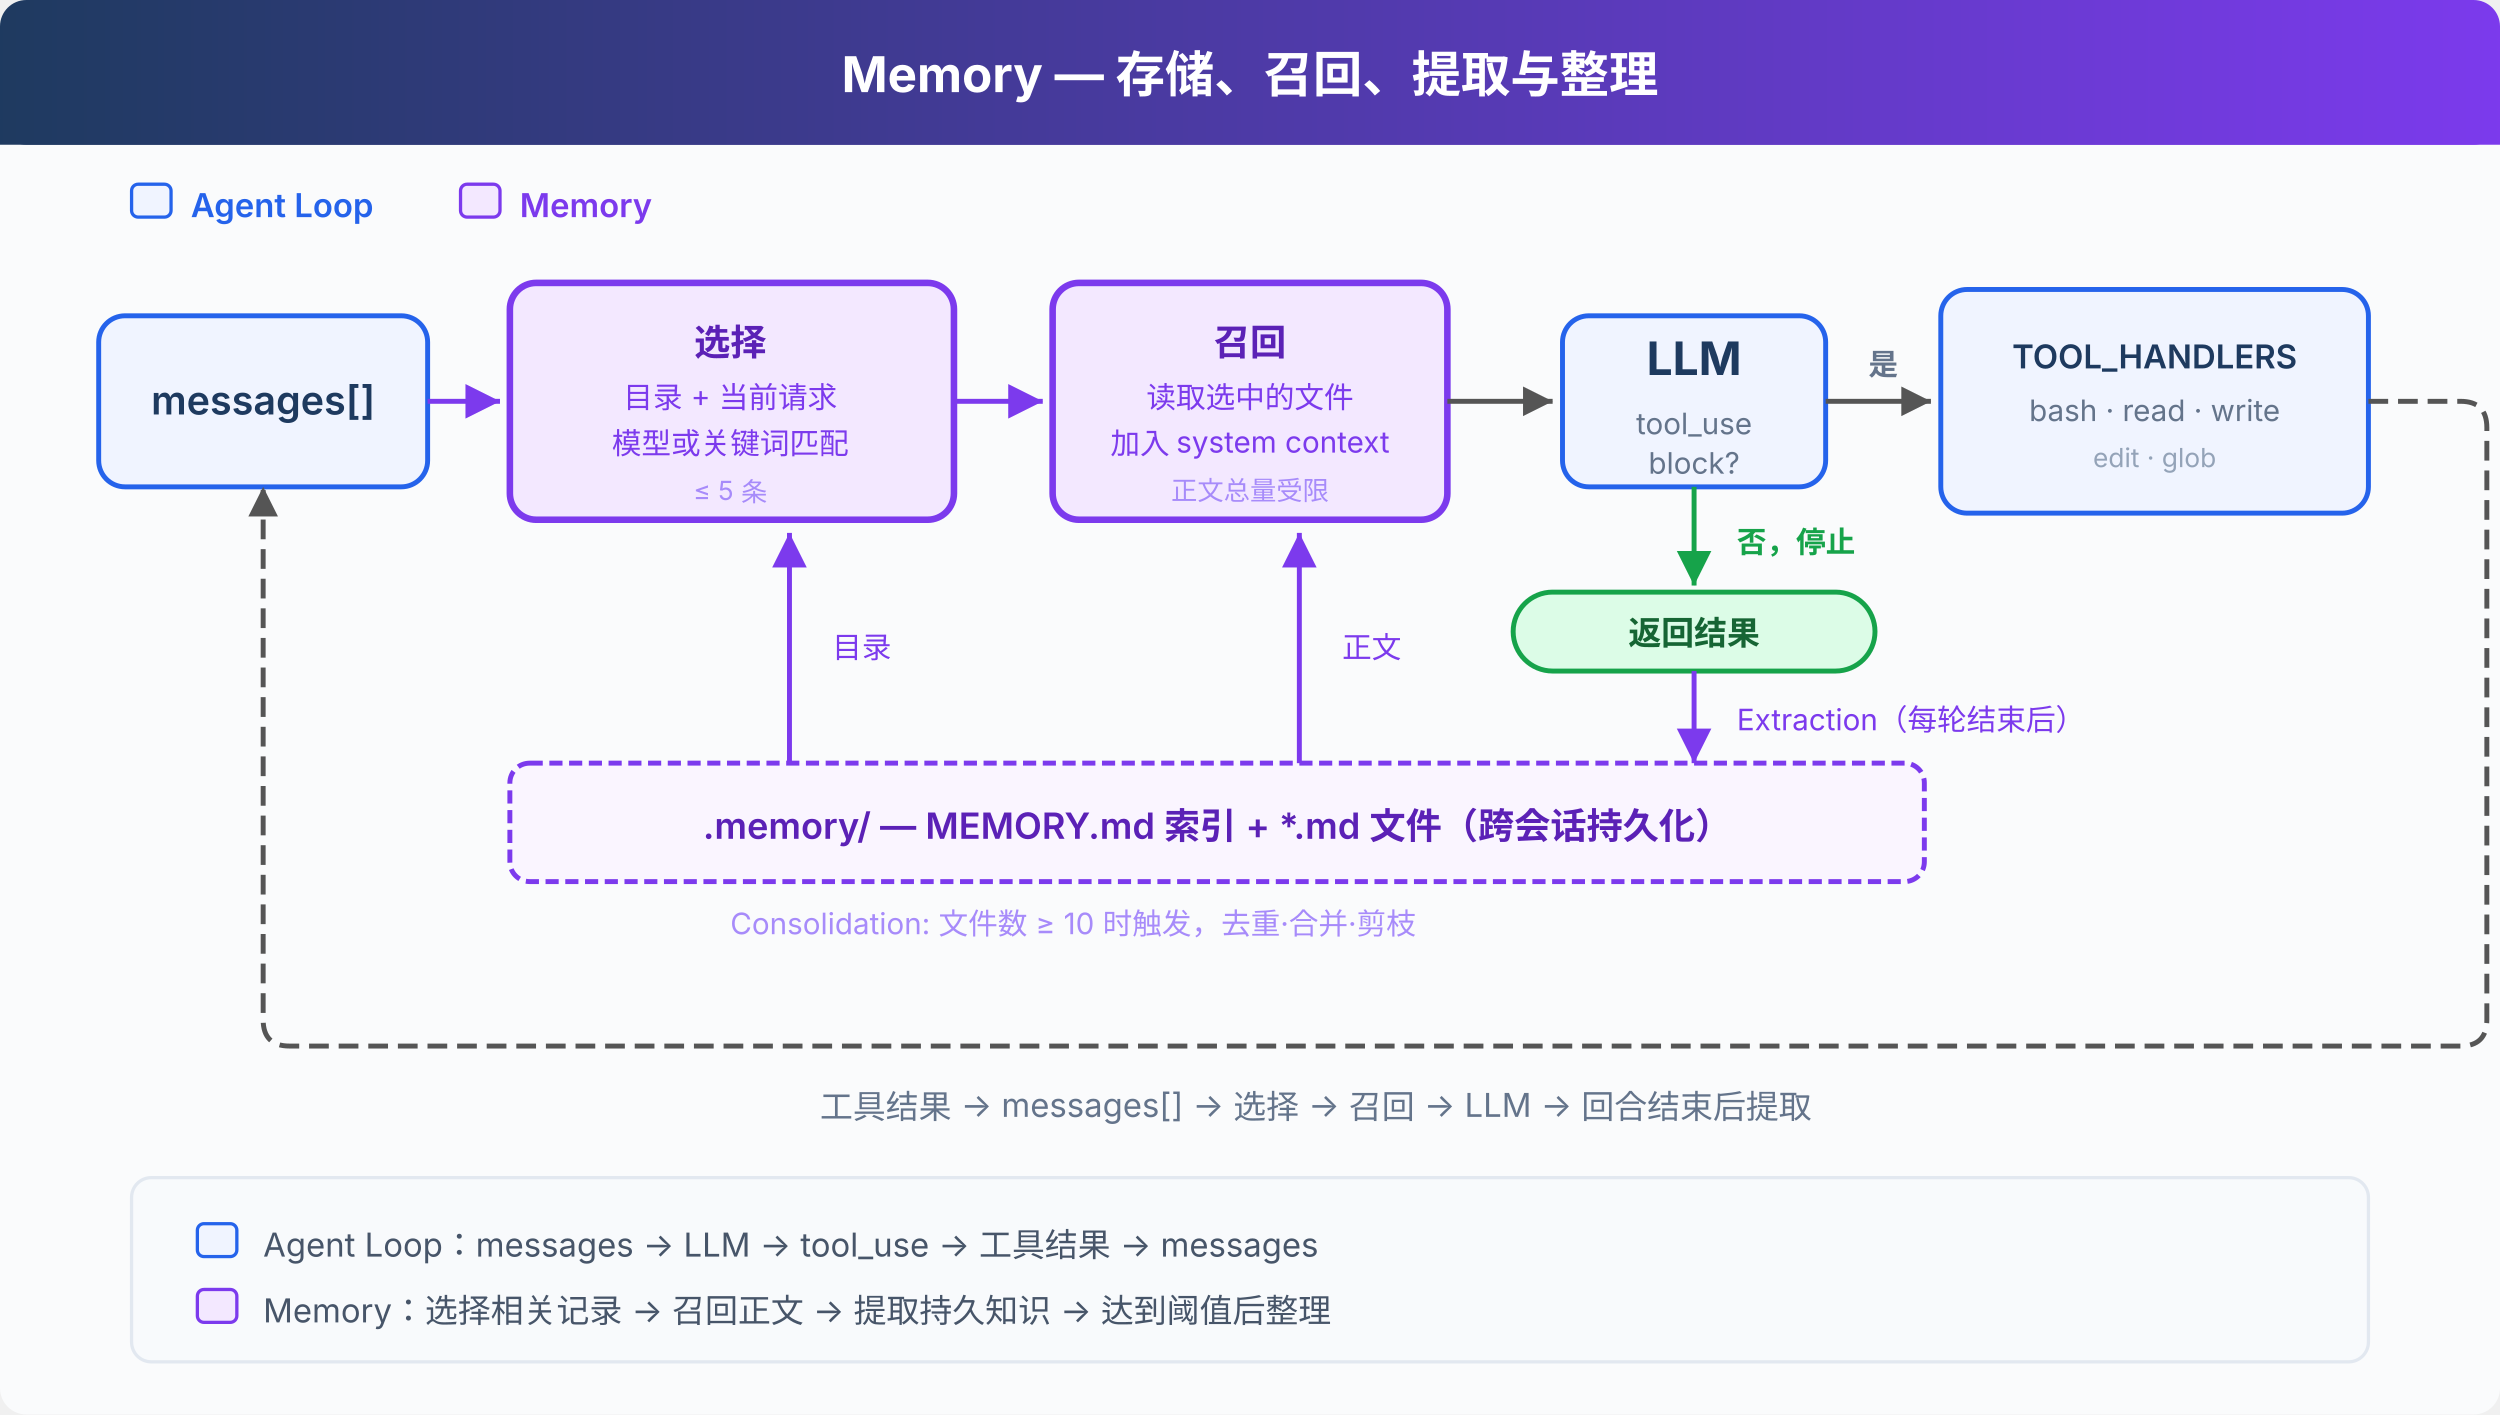
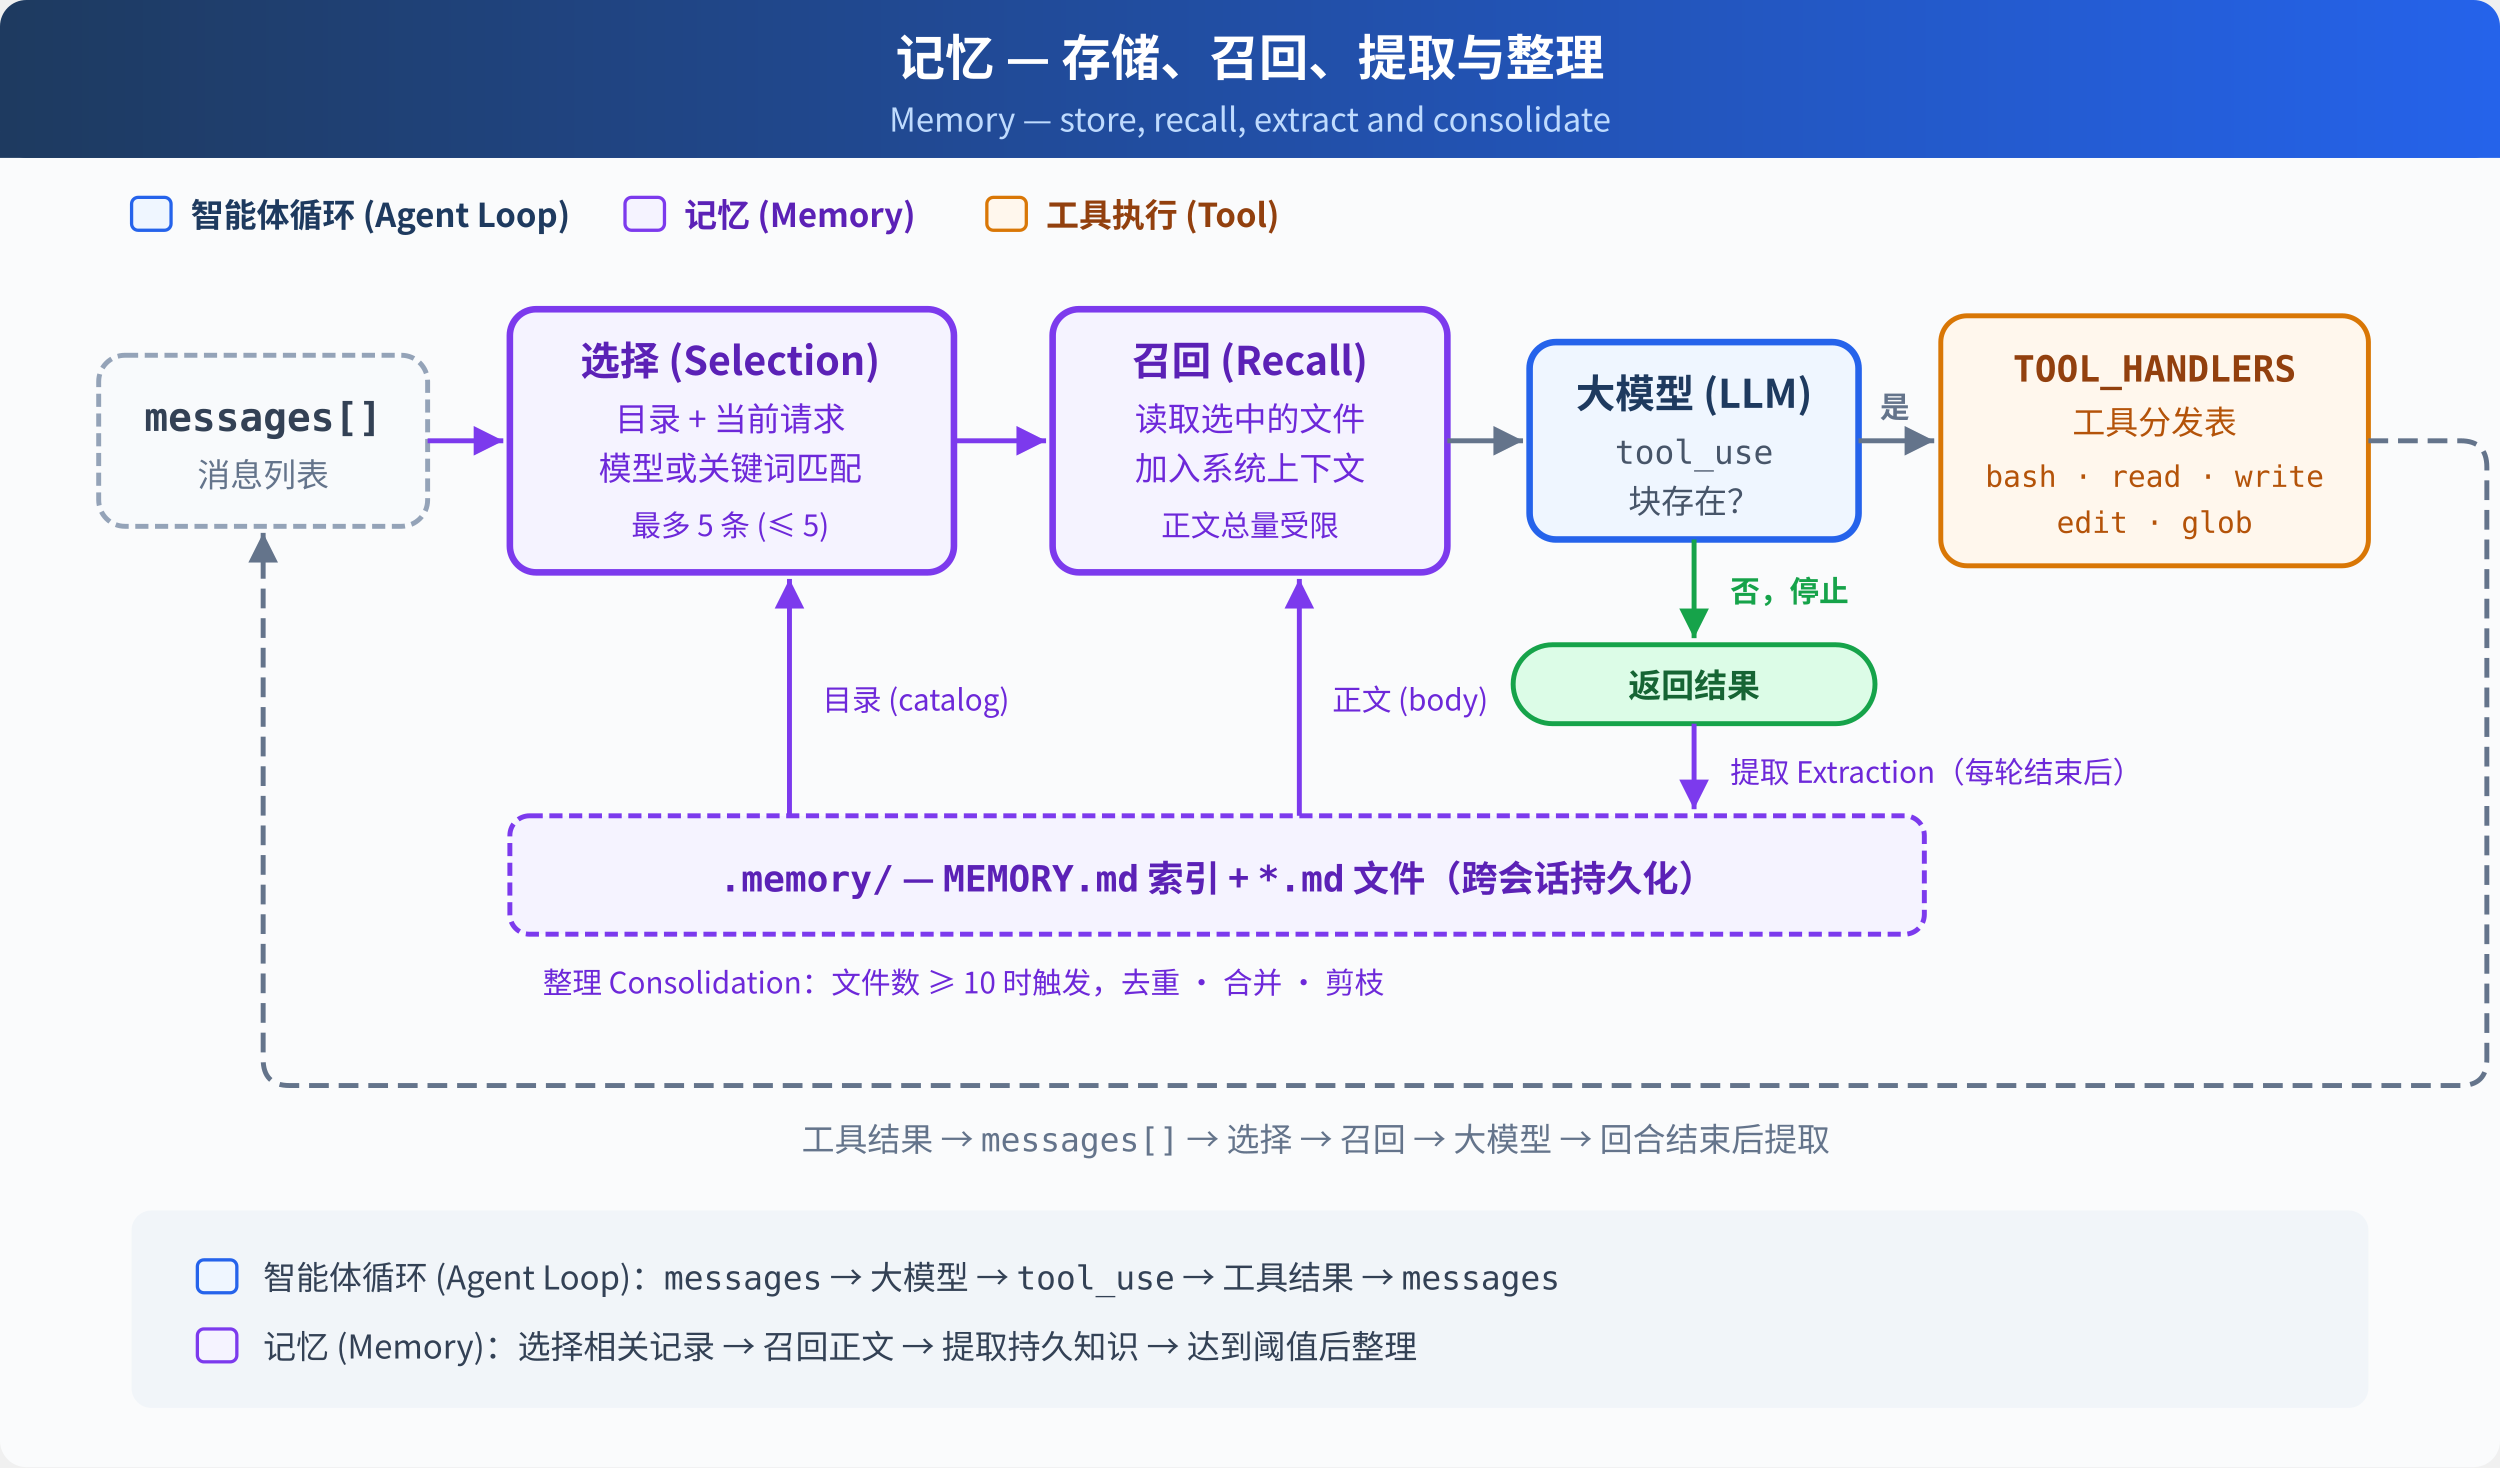
- <svg xmlns="http://www.w3.org/2000/svg" viewBox="0 0 760 430" font-family="system-ui, -apple-system, sans-serif">
+ <svg xmlns="http://www.w3.org/2000/svg" viewBox="0 0 760 446" font-family="'PingFang SC', 'Noto Sans CJK SC', 'Microsoft YaHei', system-ui, -apple-system, sans-serif">
  <defs>
    <linearGradient id="header" x1="0" y1="0" x2="1" y2="0">
      <stop offset="0%" stop-color="#1e3a5f" />
-       <stop offset="100%" stop-color="#7c3aed" />
+       <stop offset="100%" stop-color="#2563eb" />
    </linearGradient>
    <marker id="arrow" viewBox="0 0 10 10" refX="10" refY="5" markerWidth="6" markerHeight="6" orient="auto-start-reverse">
-       <path d="M 0 0 L 10 5 L 0 10 z" fill="#555" />
+       <path d="M 0 0 L 10 5 L 0 10 z" fill="#64748b" />
    </marker>
-     <marker id="arrow-purple" viewBox="0 0 10 10" refX="10" refY="5" markerWidth="7" markerHeight="7" orient="auto-start-reverse">
+     <marker id="arrow-purple" viewBox="0 0 10 10" refX="10" refY="5" markerWidth="6" markerHeight="6" orient="auto-start-reverse">
      <path d="M 0 0 L 10 5 L 0 10 z" fill="#7c3aed" />
    </marker>
-     <marker id="arrow-green" viewBox="0 0 10 10" refX="10" refY="5" markerWidth="7" markerHeight="7" orient="auto-start-reverse">
+     <marker id="arrow-green" viewBox="0 0 10 10" refX="10" refY="5" markerWidth="6" markerHeight="6" orient="auto-start-reverse">
      <path d="M 0 0 L 10 5 L 0 10 z" fill="#16a34a" />
    </marker>
  </defs>
-   <rect width="760" height="430" fill="#fafbfc" rx="8" />
-   <rect x="0" y="0" width="760" height="44" fill="url(#header)" rx="8" />
-   <rect x="0" y="36" width="760" height="8" fill="url(#header)" />
-   <text x="380" y="28" fill="#fff" font-size="15" font-weight="700" text-anchor="middle">Memory — 存储、召回、提取与整理</text>
-   <rect x="40" y="56" width="12" height="10" rx="2" fill="#f0f4ff" stroke="#2563eb" stroke-width="1" />
-   <text x="58" y="66" fill="#2563eb" font-size="10" font-weight="600">Agent Loop</text>
-   <rect x="140" y="56" width="12" height="10" rx="2" fill="#f3e8ff" stroke="#7c3aed" stroke-width="1" />
-   <text x="158" y="66" fill="#7c3aed" font-size="10" font-weight="600">Memory</text>
-   <rect x="30" y="96" width="100" height="52" rx="8" fill="#f0f4ff" stroke="#2563eb" stroke-width="1.5" />
-   <text x="80" y="126" fill="#1e3a5f" font-size="12" font-weight="600" text-anchor="middle">messages[]</text>
-   <line x1="130" y1="122" x2="152" y2="122" stroke="#7c3aed" stroke-width="1.5" marker-end="url(#arrow-purple)" />
-   <rect x="155" y="86" width="135" height="72" rx="8" fill="#f3e8ff" stroke="#7c3aed" stroke-width="2" />
-   <text x="222" y="108" fill="#5b21b6" font-size="11" font-weight="700" text-anchor="middle">选择</text>
-   <text x="222" y="124" fill="#7c3aed" font-size="9" text-anchor="middle">目录 + 当前请求</text>
-   <text x="222" y="138" fill="#7c3aed" font-size="9" text-anchor="middle">模型或关键词匹配</text>
-   <text x="222" y="152" fill="#a78bfa" font-size="8" text-anchor="middle">≤ 5 条</text>
-   <line x1="290" y1="122" x2="317" y2="122" stroke="#7c3aed" stroke-width="1.5" marker-end="url(#arrow-purple)" />
-   <rect x="320" y="86" width="120" height="72" rx="8" fill="#f3e8ff" stroke="#7c3aed" stroke-width="2" />
-   <text x="380" y="108" fill="#5b21b6" font-size="11" font-weight="700" text-anchor="middle">召回</text>
-   <text x="380" y="124" fill="#7c3aed" font-size="9" text-anchor="middle">读取选中的文件</text>
-   <text x="380" y="138" fill="#7c3aed" font-size="9" text-anchor="middle">加入 system context</text>
-   <text x="380" y="152" fill="#a78bfa" font-size="8" text-anchor="middle">正文总量受限</text>
-   <line x1="440" y1="122" x2="472" y2="122" stroke="#555" stroke-width="1.5" marker-end="url(#arrow)" />
-   <rect x="475" y="96" width="80" height="52" rx="8" fill="#f0f4ff" stroke="#2563eb" stroke-width="1.5" />
-   <text x="515" y="114" fill="#1e3a5f" font-size="14" font-weight="700" text-anchor="middle">LLM</text>
-   <text x="515" y="132" fill="#64748b" font-size="9" text-anchor="middle">tool_use</text>
-   <text x="515" y="144" fill="#64748b" font-size="9" text-anchor="middle">block?</text>
-   <line x1="515" y1="148" x2="515" y2="178" stroke="#16a34a" stroke-width="1.5" marker-end="url(#arrow-green)" />
-   <text x="528" y="168" fill="#16a34a" font-size="9" font-weight="600">否，停止</text>
-   <rect x="460" y="180" width="110" height="24" rx="12" fill="#dcfce7" stroke="#16a34a" stroke-width="1.5" />
-   <text x="515" y="196" fill="#166534" font-size="10" font-weight="600" text-anchor="middle">返回结果</text>
-   <line x1="555" y1="122" x2="587" y2="122" stroke="#555" stroke-width="1.5" marker-end="url(#arrow)" />
-   <text x="568" y="114" fill="#64748b" font-size="9" font-weight="600">是</text>
-   <rect x="590" y="88" width="130" height="68" rx="8" fill="#f0f4ff" stroke="#2563eb" stroke-width="1.5" />
-   <text x="655" y="112" fill="#1e3a5f" font-size="10" font-weight="600" text-anchor="middle">TOOL_HANDLERS</text>
-   <text x="655" y="128" fill="#64748b" font-size="9" text-anchor="middle">bash · read · write</text>
-   <text x="655" y="142" fill="#94a3b8" font-size="8" text-anchor="middle">edit · glob</text>
-   <rect x="155" y="232" width="430" height="36" rx="6" fill="#faf5ff" stroke="#7c3aed" stroke-width="1.5" stroke-dasharray="4,2" />
-   <text x="370" y="255" fill="#5b21b6" font-size="11" font-weight="600" text-anchor="middle">.memory/ — MEMORY.md 索引 + *.md 文件（跨会话持久化）</text>
-   <path d="M 240 232 L 240 162" fill="none" stroke="#7c3aed" stroke-width="1.5" marker-end="url(#arrow-purple)" />
-   <text x="253" y="200" fill="#7c3aed" font-size="9">目录</text>
-   <path d="M 395 232 L 395 162" fill="none" stroke="#7c3aed" stroke-width="1.5" marker-end="url(#arrow-purple)" />
-   <text x="408" y="200" fill="#7c3aed" font-size="9">正文</text>
-   <path d="M 515 204 L 515 232" fill="none" stroke="#7c3aed" stroke-width="1.5" marker-end="url(#arrow-purple)" />
-   <text x="528" y="222" fill="#7c3aed" font-size="9">Extraction（每轮结束后）</text>
-   <text x="222" y="284" fill="#a78bfa" font-size="9">Consolidation: 文件数 ≥ 10 时触发，去重·合并·剪枝</text>
-   <path d="M 720 122 L 748 122 Q 756 122 756 130 L 756 310 Q 756 318 748 318 L 88 318 Q 80 318 80 310 L 80 148" fill="none" stroke="#555" stroke-width="1.5" marker-end="url(#arrow)" stroke-dasharray="6,3" />
-   <text x="400" y="340" fill="#64748b" font-size="10" text-anchor="middle">工具结果 → messages[] → 选择 → 召回 → LLM → 回合结束后提取</text>
-   <rect x="40" y="358" width="680" height="56" rx="6" fill="#f8fafc" stroke="#e2e8f0" stroke-width="1" />
-   <rect x="60" y="372" width="12" height="10" rx="2" fill="#f0f4ff" stroke="#2563eb" stroke-width="1" />
-   <text x="80" y="382" fill="#475569" font-size="10">Agent Loop：messages → LLM → tool_use → 工具结果 → messages</text>
-   <rect x="60" y="392" width="12" height="10" rx="2" fill="#f3e8ff" stroke="#7c3aed" stroke-width="1" />
-   <text x="80" y="402" fill="#475569" font-size="10">Memory：选择相关记录 → 召回正文 → 提取持久知识 → 达到阈值后整理</text>
+   <rect width="760" height="446" fill="#fafbfc" rx="8" />
+   <rect x="0" y="0" width="760" height="48" fill="url(#header)" rx="8" />
+   <rect x="0" y="40" width="760" height="8" fill="url(#header)" />
+   <text x="380" y="23" fill="#ffffff" font-size="15" font-weight="700" text-anchor="middle">记忆 — 存储、召回、提取与整理</text>
+   <text x="380" y="40" fill="#bfdbfe" font-size="10" text-anchor="middle">Memory — store, recall, extract and consolidate</text>
+   <rect x="40" y="60" width="12" height="10" rx="2" fill="#eff6ff" stroke="#2563eb" stroke-width="1" />
+   <text x="58" y="69" fill="#1e3a5f" font-size="10" font-weight="600">智能体循环 (Agent Loop)</text>
+   <rect x="190" y="60" width="12" height="10" rx="2" fill="#f5f3ff" stroke="#7c3aed" stroke-width="1" />
+   <text x="208" y="69" fill="#5b21b6" font-size="10" font-weight="600">记忆 (Memory)</text>
+   <rect x="300" y="60" width="12" height="10" rx="2" fill="#fff7ed" stroke="#d97706" stroke-width="1" />
+   <text x="318" y="69" fill="#92400e" font-size="10" font-weight="600">工具执行 (Tool)</text>
+   <rect x="30" y="108" width="100" height="52" rx="8" fill="#f8fafc" stroke="#94a3b8" stroke-width="1.5" stroke-dasharray="4,2" />
+   <text x="80" y="131" fill="#334155" font-size="12" font-weight="600" text-anchor="middle" font-family="ui-monospace, 'SF Mono', Menlo, Consolas, monospace">messages[]</text>
+   <text x="80" y="148" fill="#64748b" font-size="10" text-anchor="middle">消息列表</text>
+   <line x1="130" y1="134" x2="153" y2="134" stroke="#7c3aed" stroke-width="1.5" marker-end="url(#arrow-purple)" />
+   <rect x="155" y="94" width="135" height="80" rx="8" fill="#f5f3ff" stroke="#7c3aed" stroke-width="2" />
+   <text x="222" y="114" fill="#5b21b6" font-size="12" font-weight="700" text-anchor="middle">选择 (Selection)</text>
+   <text x="222" y="131" fill="#6d28d9" font-size="10" text-anchor="middle">目录 + 当前请求</text>
+   <text x="222" y="146" fill="#6d28d9" font-size="10" text-anchor="middle">模型或关键词匹配</text>
+   <text x="222" y="163" fill="#6d28d9" font-size="9" text-anchor="middle">最多 5 条 (≤ 5)</text>
+   <line x1="290" y1="134" x2="318" y2="134" stroke="#7c3aed" stroke-width="1.5" marker-end="url(#arrow-purple)" />
+   <rect x="320" y="94" width="120" height="80" rx="8" fill="#f5f3ff" stroke="#7c3aed" stroke-width="2" />
+   <text x="380" y="114" fill="#5b21b6" font-size="12" font-weight="700" text-anchor="middle">召回 (Recall)</text>
+   <text x="380" y="131" fill="#6d28d9" font-size="10" text-anchor="middle">读取选中的文件</text>
+   <text x="380" y="146" fill="#6d28d9" font-size="10" text-anchor="middle">加入系统上下文</text>
+   <text x="380" y="163" fill="#6d28d9" font-size="9" text-anchor="middle">正文总量受限</text>
+   <line x1="440" y1="134" x2="463" y2="134" stroke="#64748b" stroke-width="1.5" marker-end="url(#arrow)" />
+   <rect x="465" y="104" width="100" height="60" rx="8" fill="#eff6ff" stroke="#2563eb" stroke-width="2" />
+   <text x="515" y="124" fill="#1e3a5f" font-size="12" font-weight="700" text-anchor="middle">大模型 (LLM)</text>
+   <text x="515" y="141" fill="#475569" font-size="10" text-anchor="middle" font-family="ui-monospace, 'SF Mono', Menlo, Consolas, monospace">tool_use</text>
+   <text x="515" y="156" fill="#475569" font-size="10" text-anchor="middle">块存在？</text>
+   <line x1="515" y1="164" x2="515" y2="194" stroke="#16a34a" stroke-width="1.5" marker-end="url(#arrow-green)" />
+   <text x="526" y="183" fill="#16a34a" font-size="9" font-weight="600">否，停止</text>
+   <rect x="460" y="196" width="110" height="24" rx="12" fill="#dcfce7" stroke="#16a34a" stroke-width="1.5" />
+   <text x="515" y="212" fill="#166534" font-size="10" font-weight="600" text-anchor="middle">返回结果</text>
+   <line x1="565" y1="134" x2="588" y2="134" stroke="#64748b" stroke-width="1.5" marker-end="url(#arrow)" />
+   <text x="576" y="127" fill="#64748b" font-size="9" font-weight="600" text-anchor="middle">是</text>
+   <rect x="590" y="96" width="130" height="76" rx="8" fill="#fff7ed" stroke="#d97706" stroke-width="1.5" />
+   <text x="655" y="116" fill="#92400e" font-size="11" font-weight="600" text-anchor="middle" font-family="ui-monospace, 'SF Mono', Menlo, Consolas, monospace">TOOL_HANDLERS</text>
+   <text x="655" y="132" fill="#b45309" font-size="10" text-anchor="middle">工具分发表</text>
+   <text x="655" y="148" fill="#b45309" font-size="9" text-anchor="middle" font-family="ui-monospace, 'SF Mono', Menlo, Consolas, monospace">bash · read · write</text>
+   <text x="655" y="162" fill="#b45309" font-size="9" text-anchor="middle" font-family="ui-monospace, 'SF Mono', Menlo, Consolas, monospace">edit · glob</text>
+   <rect x="155" y="248" width="430" height="36" rx="6" fill="#f5f3ff" stroke="#7c3aed" stroke-width="1.5" stroke-dasharray="4,2" />
+   <text x="370" y="271" fill="#5b21b6" font-size="11" font-weight="600" text-anchor="middle">
+     <tspan font-family="ui-monospace, 'SF Mono', Menlo, Consolas, monospace">.memory/</tspan> — <tspan font-family="ui-monospace, 'SF Mono', Menlo, Consolas, monospace">MEMORY.md</tspan> 索引 + <tspan font-family="ui-monospace, 'SF Mono', Menlo, Consolas, monospace">*.md</tspan> 文件（跨会话持久化）</text>
+   <path d="M 240 248 L 240 176" fill="none" stroke="#7c3aed" stroke-width="1.5" marker-end="url(#arrow-purple)" />
+   <text x="250" y="216" fill="#6d28d9" font-size="9">目录 (catalog)</text>
+   <path d="M 395 248 L 395 176" fill="none" stroke="#7c3aed" stroke-width="1.5" marker-end="url(#arrow-purple)" />
+   <text x="405" y="216" fill="#6d28d9" font-size="9">正文 (body)</text>
+   <path d="M 515 220 L 515 246" fill="none" stroke="#7c3aed" stroke-width="1.5" marker-end="url(#arrow-purple)" />
+   <text x="526" y="238" fill="#6d28d9" font-size="9">提取 Extraction（每轮结束后）</text>
+   <text x="165" y="302" fill="#6d28d9" font-size="9">整理 Consolidation：文件数 ≥ 10 时触发，去重 · 合并 · 剪枝</text>
+   <path d="M 720 134 L 748 134 Q 756 134 756 142 L 756 322 Q 756 330 748 330 L 88 330 Q 80 330 80 322 L 80 162" fill="none" stroke="#64748b" stroke-width="1.5" marker-end="url(#arrow)" stroke-dasharray="6,3" />
+   <text x="400" y="350" fill="#64748b" font-size="10" text-anchor="middle">工具结果 → <tspan font-family="ui-monospace, 'SF Mono', Menlo, Consolas, monospace">messages[]</tspan> → 选择 → 召回 → 大模型 → 回合结束后提取</text>
+   <rect x="40" y="368" width="680" height="60" rx="6" fill="#f1f5f9" />
+   <rect x="60" y="383" width="12" height="10" rx="2" fill="#eff6ff" stroke="#2563eb" stroke-width="1" />
+   <text x="80" y="392" fill="#334155" font-size="10">智能体循环 (Agent Loop)：<tspan font-family="ui-monospace, 'SF Mono', Menlo, Consolas, monospace">messages</tspan> → 大模型 → <tspan font-family="ui-monospace, 'SF Mono', Menlo, Consolas, monospace">tool_use</tspan> → 工具结果 → <tspan font-family="ui-monospace, 'SF Mono', Menlo, Consolas, monospace">messages</tspan>
+   </text>
+   <rect x="60" y="404" width="12" height="10" rx="2" fill="#f5f3ff" stroke="#7c3aed" stroke-width="1" />
+   <text x="80" y="413" fill="#334155" font-size="10">记忆 (Memory)：选择相关记录 → 召回正文 → 提取持久知识 → 达到阈值后整理</text>
</svg>
